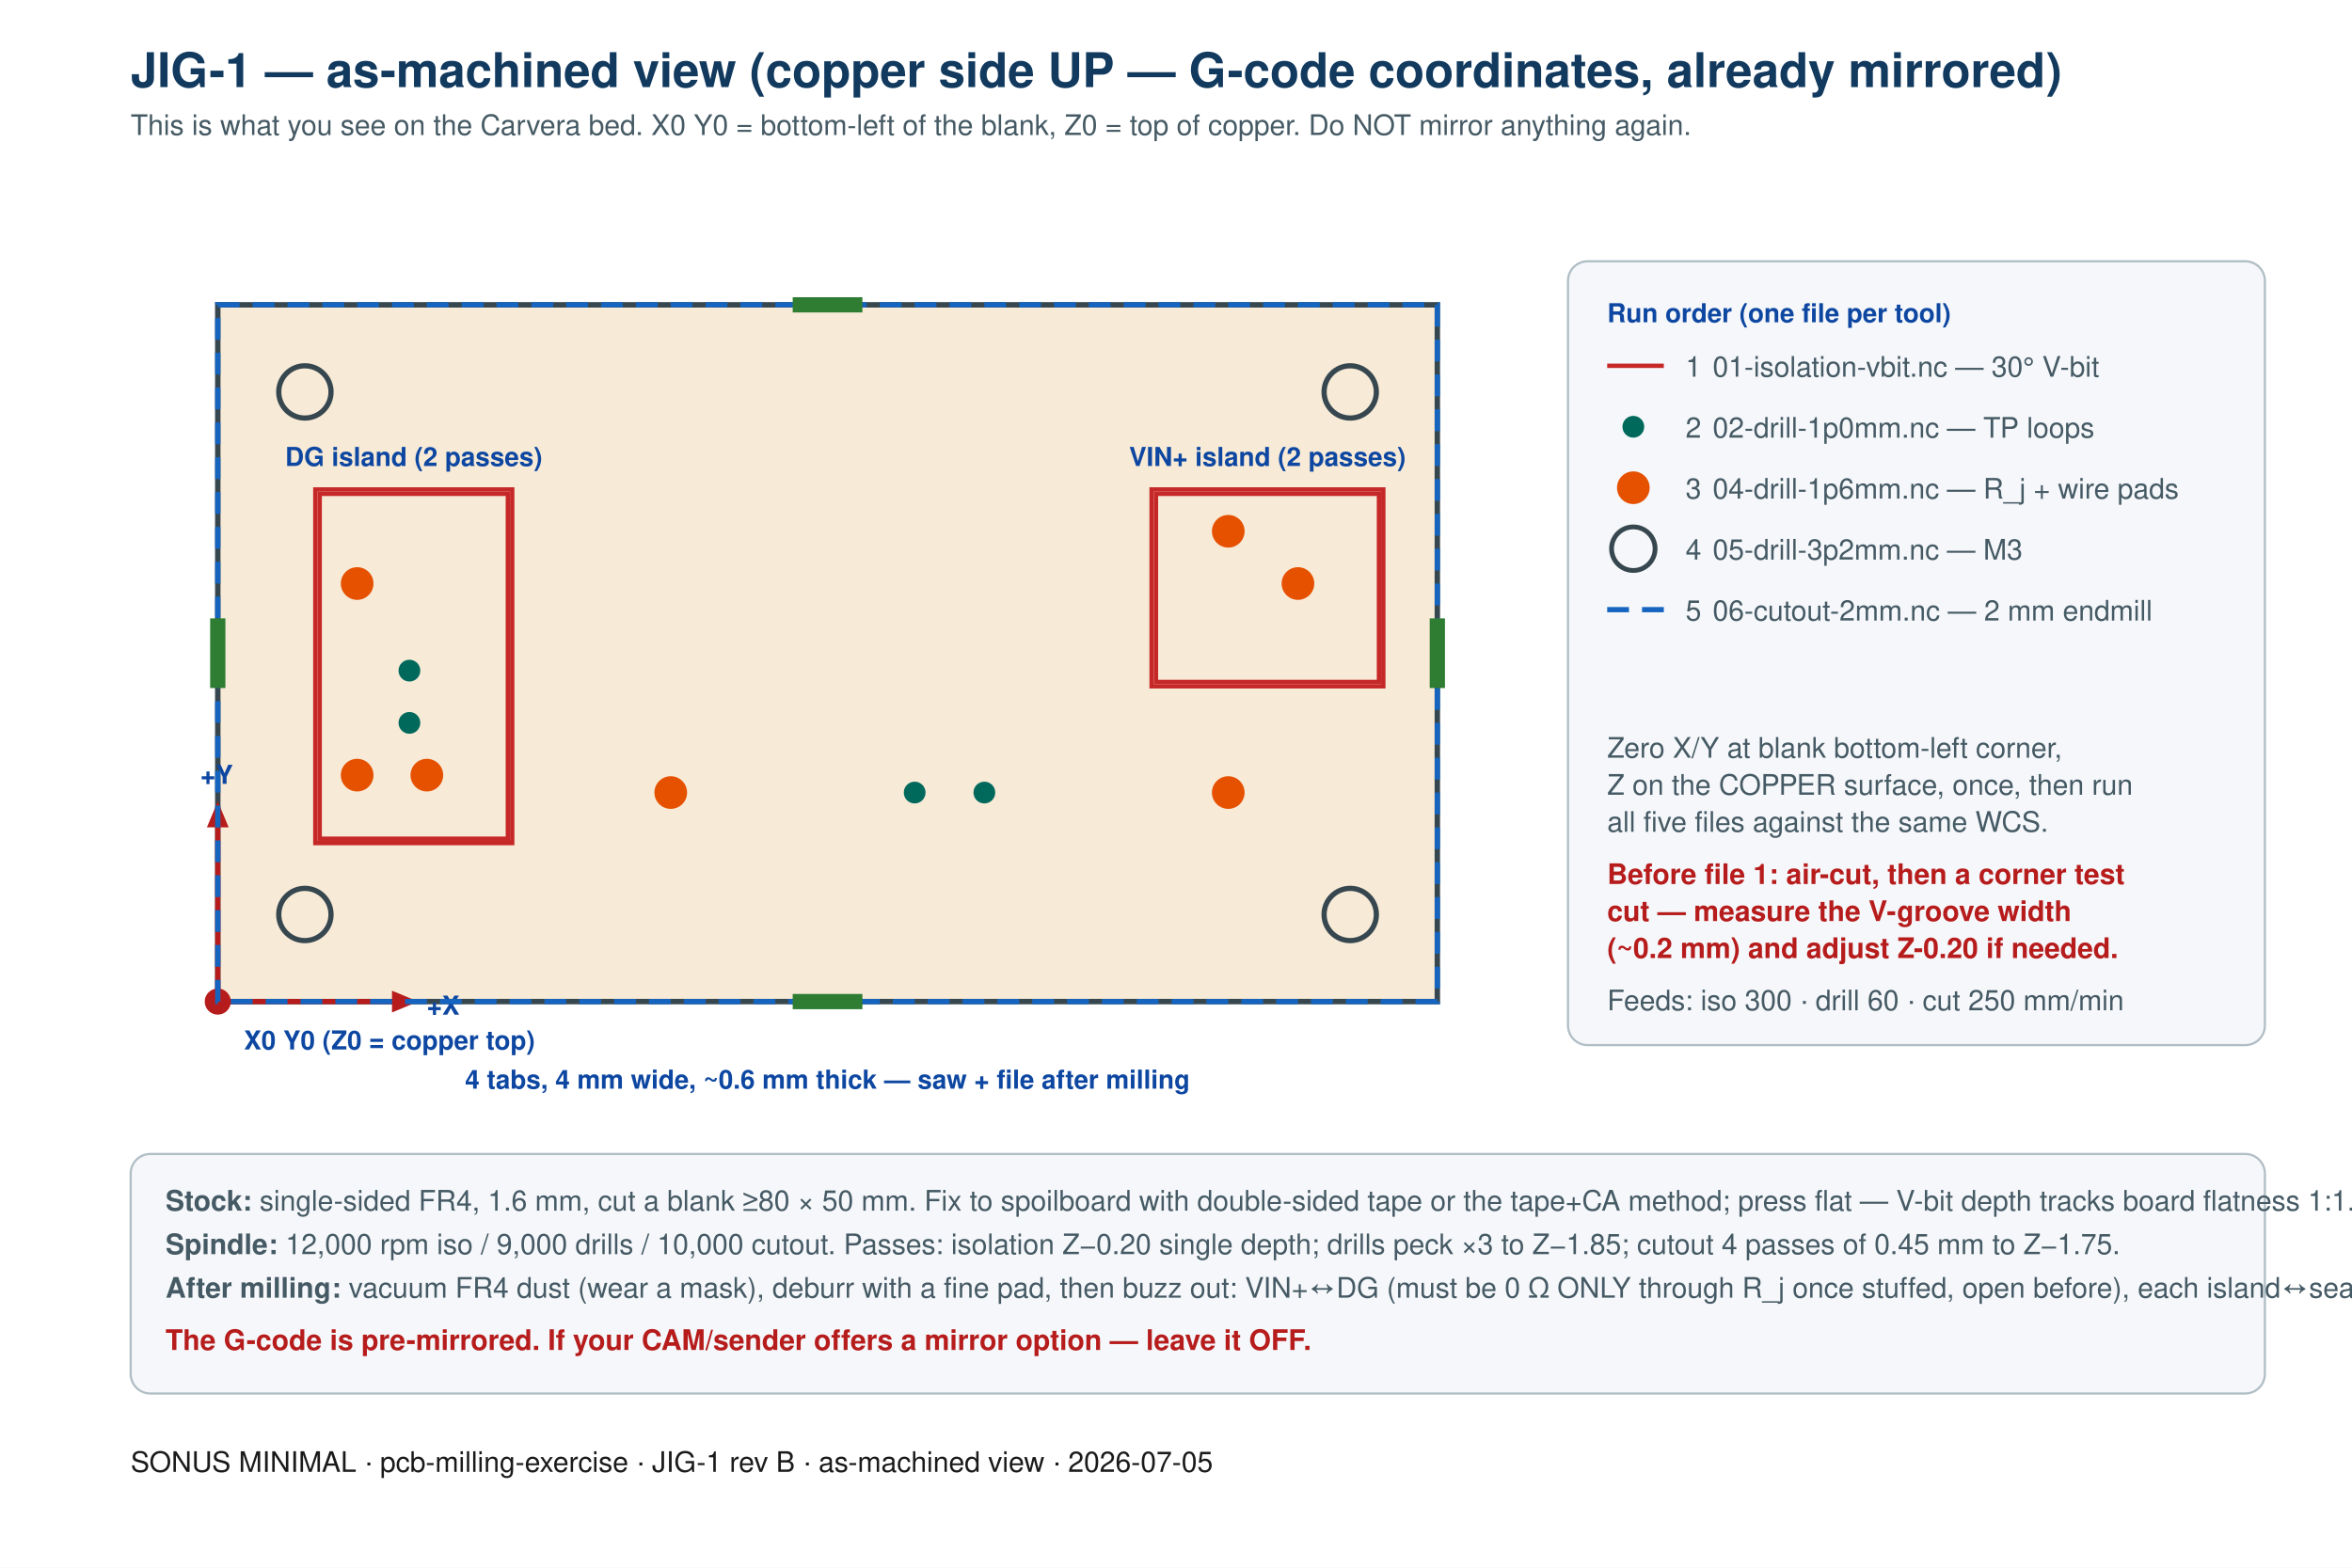
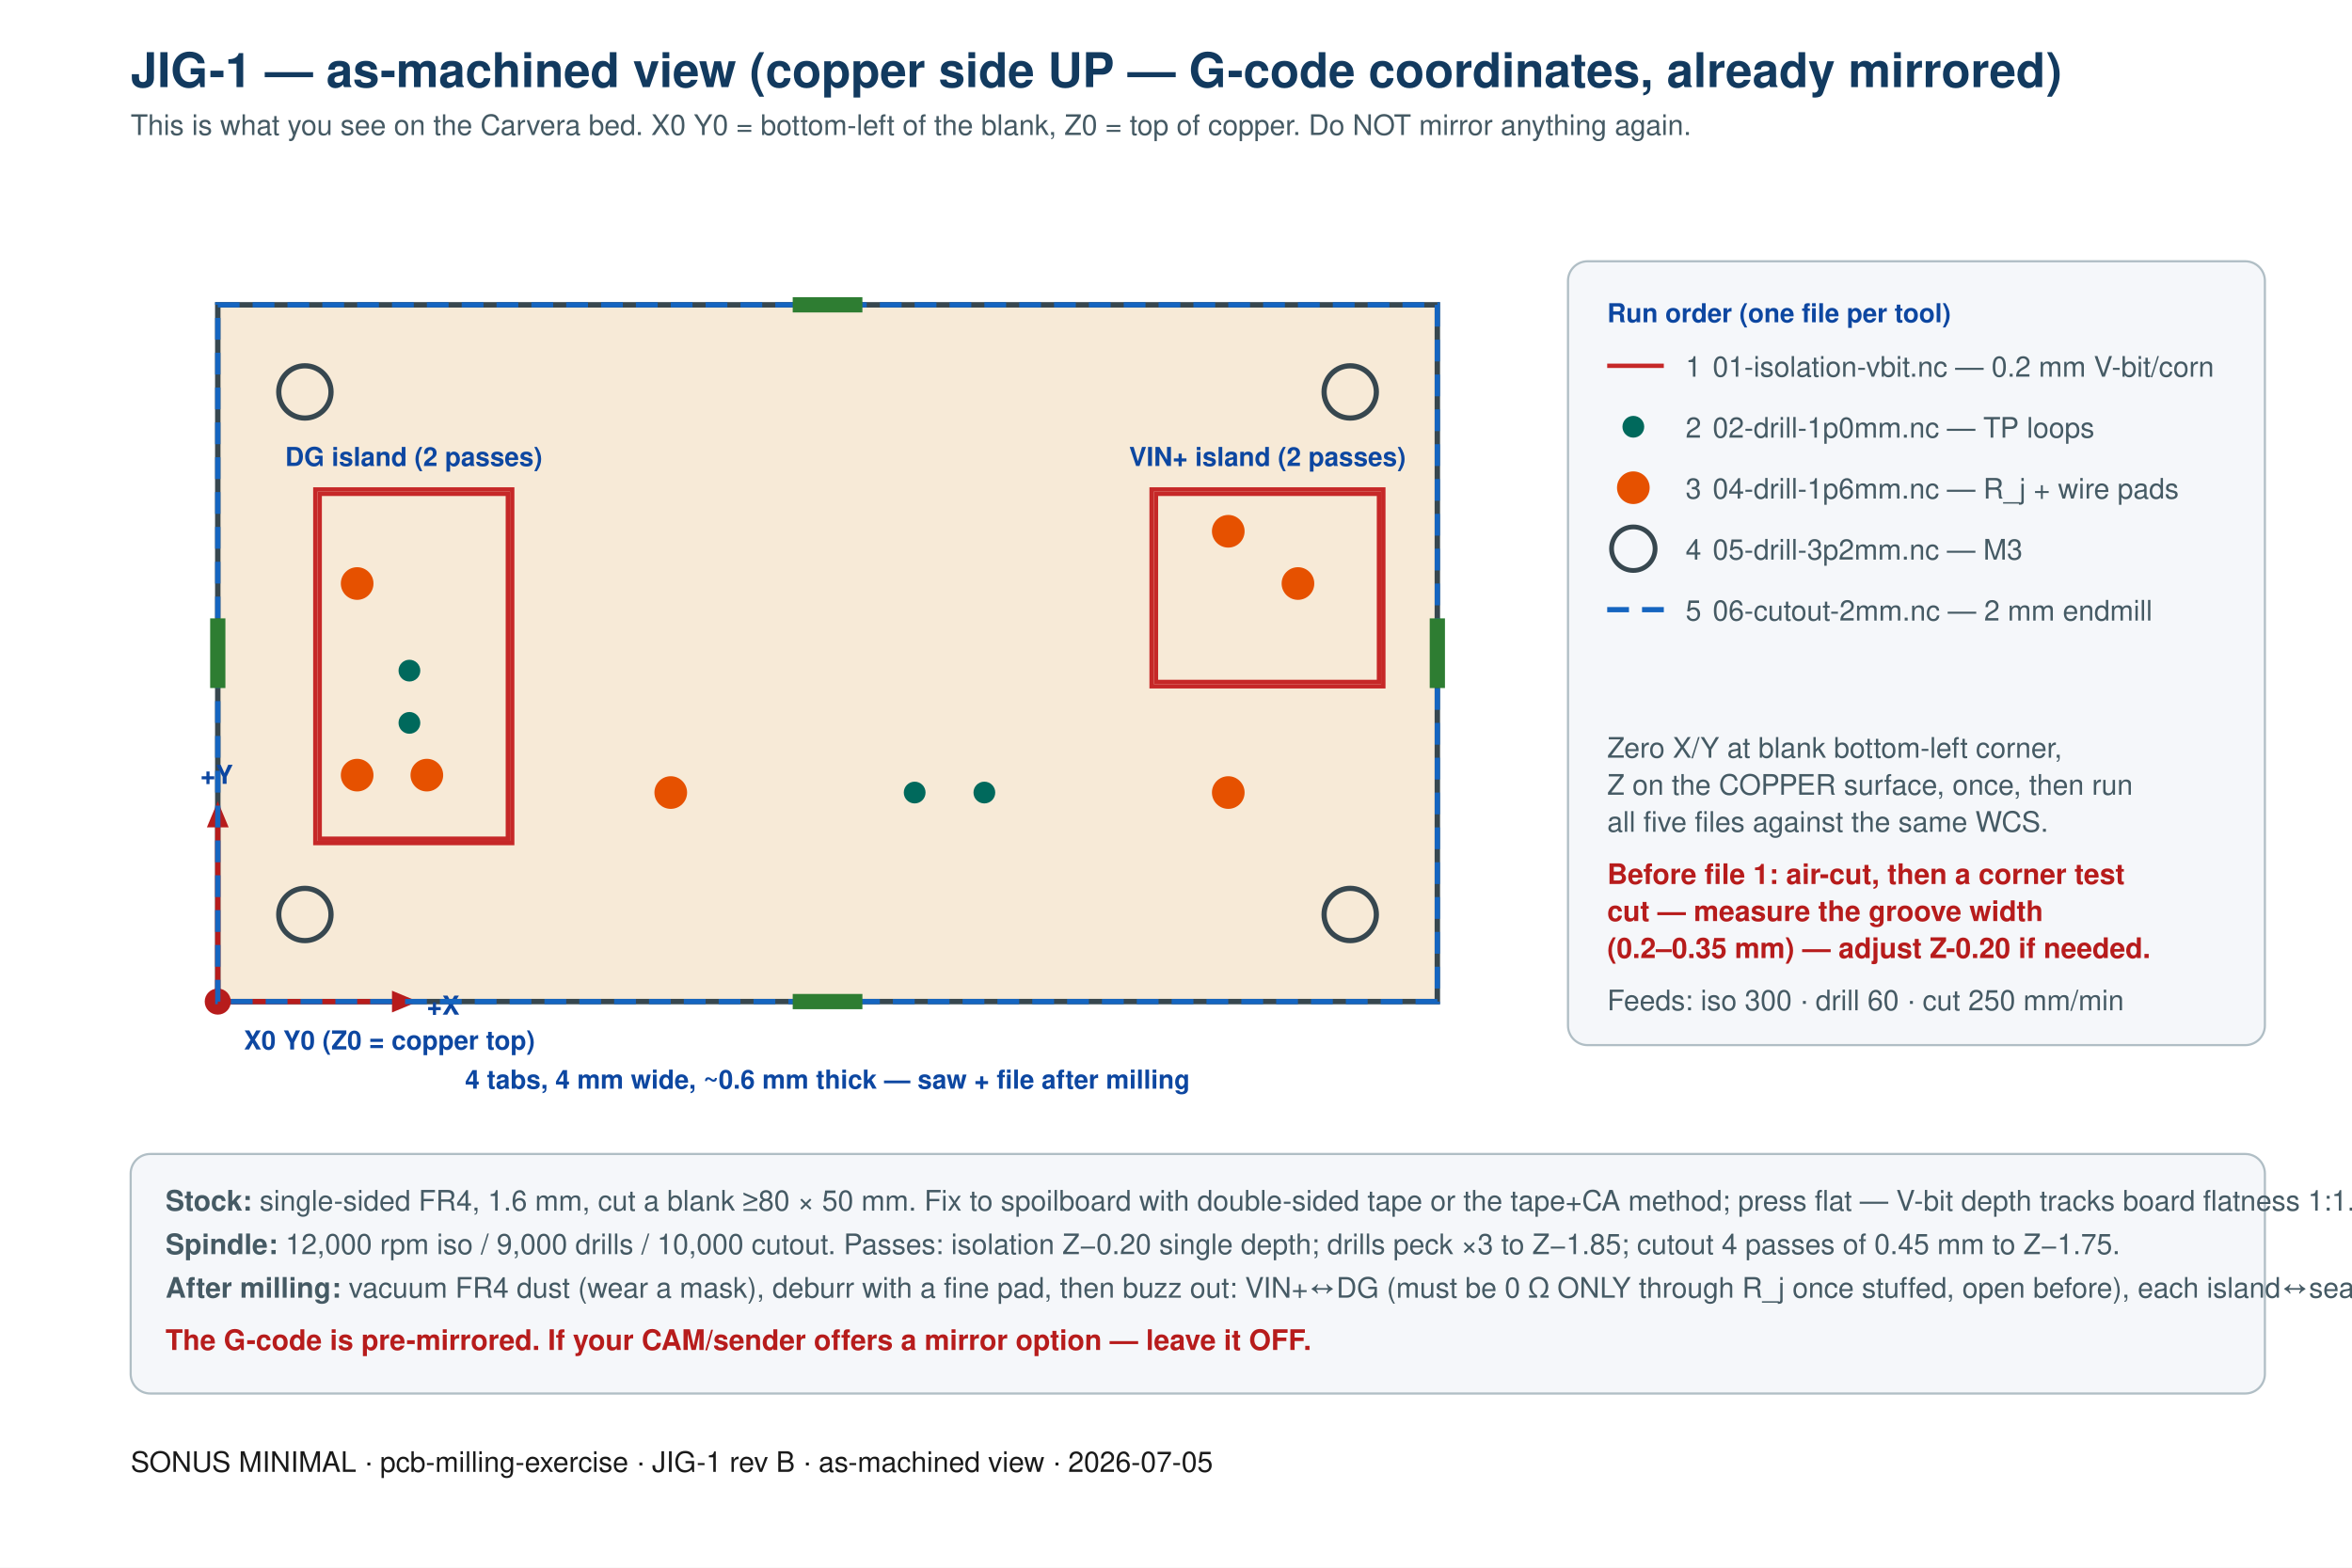
<svg xmlns="http://www.w3.org/2000/svg" viewBox="0 0 1080 720" font-family="Helvetica, Arial, sans-serif">
  <style>
    text{font-family:Helvetica,Arial,sans-serif;fill:#1a1a1a}
    .ref{font-size:12px;font-weight:700;fill:#0d47a1}
    .note{font-size:13px;fill:#455a64}
    .ttl{font-size:22px;font-weight:700;fill:#123a5f}
    .warn{font-size:13px;font-weight:700;fill:#b71c1c}
    .stock{fill:#f7ead7;stroke:#37474f;stroke-width:2.5}
    .iso{fill:none;stroke:#c62828;stroke-width:2}
    .cut{fill:none;stroke:#1565c0;stroke-width:2.4;stroke-dasharray:10 6}
    .tab{stroke:#2e7d32;stroke-width:7}
  </style>
  <rect width="1080" height="720" fill="#fff" />
  <text x="60" y="40" class="ttl">JIG-1 — as-machined view (copper side UP — G-code coordinates, already mirrored)</text>
  <text x="60" y="62" class="note">This is what you see on the Carvera bed. X0 Y0 = bottom-left of the blank, Z0 = top of copper. Do NOT mirror anything again.</text>
  <rect x="100" y="140" width="560" height="320" class="stock" />
  <circle cx="100" cy="460" r="6" fill="#b71c1c" />
  <path d="M100,460 L180,460" stroke="#b71c1c" stroke-width="2.4" />
  <polygon points="180,455 192,460 180,465" fill="#b71c1c" />
  <text x="196" y="466" class="ref" fill="#b71c1c">+X</text>
  <path d="M100,460 L100,380" stroke="#b71c1c" stroke-width="2.4" />
  <polygon points="95,380 100,368 105,380" fill="#b71c1c" />
  <text x="92" y="360" class="ref" fill="#b71c1c">+Y</text>
  <text x="112" y="482" class="ref" fill="#b71c1c">X0 Y0 (Z0 = copper top)</text>
  <rect class="iso" x="530.8" y="226.8" width="102.4" height="86.4" />
  <rect class="iso" x="528.8" y="224.8" width="106.4" height="90.4" />
  <text x="582" y="214" class="ref" fill="#c62828" text-anchor="middle">VIN+ island (2 passes)</text>
  <rect class="iso" x="146.8" y="226.8" width="86.4" height="158.4" />
  <rect class="iso" x="144.8" y="224.8" width="90.4" height="162.4" />
  <text x="190" y="214" class="ref" fill="#c62828" text-anchor="middle">DG island (2 passes)</text>
  <circle cx="596" cy="268" r="7.5" fill="#e65100" />
  <circle cx="164" cy="268" r="7.5" fill="#e65100" />
  <circle cx="564" cy="244" r="7.5" fill="#e65100" />
  <circle cx="564" cy="364" r="7.5" fill="#e65100" />
  <circle cx="308" cy="364" r="7.5" fill="#e65100" />
  <circle cx="196" cy="356" r="7.5" fill="#e65100" />
  <circle cx="164" cy="356" r="7.5" fill="#e65100" />
  <circle cx="188" cy="308" r="5" fill="#00695c" />
  <circle cx="188" cy="332" r="5" fill="#00695c" />
  <circle cx="452" cy="364" r="5" fill="#00695c" />
  <circle cx="420" cy="364" r="5" fill="#00695c" />
  <circle cx="140" cy="420" r="12" fill="none" stroke="#37474f" stroke-width="2.4" />
  <circle cx="620" cy="420" r="12" fill="none" stroke="#37474f" stroke-width="2.4" />
  <circle cx="140" cy="180" r="12" fill="none" stroke="#37474f" stroke-width="2.4" />
  <circle cx="620" cy="180" r="12" fill="none" stroke="#37474f" stroke-width="2.4" />
  <rect class="cut" x="100" y="140" width="560" height="320" />
  <path class="tab" d="M364,460 h32" />
  <path class="tab" d="M660,284 v32" />
  <path class="tab" d="M364,140 h32" />
  <path class="tab" d="M100,284 v32" />
  <text x="380" y="500" class="ref" fill="#2e7d32" text-anchor="middle">4 tabs, 4 mm wide, ~0.6 mm thick — saw + file after milling</text>
  <rect x="720" y="120" width="320" height="360" rx="9" fill="#f5f7fa" stroke="#b0bec5" />
  <text x="738" y="148" class="ref" font-size="14">Run order (one file per tool)</text>
  <path d="M738,168 h26" class="iso" />
-   <text x="774" y="173" class="note">1  01-isolation-vbit.nc — 30° V-bit</text>
+   <text x="774" y="173" class="note">1  01-isolation-vbit.nc — 0.2 mm V-bit/corn</text>
  <circle cx="750" cy="196" r="5" fill="#00695c" />
  <text x="774" y="201" class="note">2  02-drill-1p0mm.nc — TP loops</text>
  <circle cx="750" cy="224" r="7.5" fill="#e65100" />
  <text x="774" y="229" class="note">3  04-drill-1p6mm.nc — R_j + wire pads</text>
  <circle cx="750" cy="252" r="10" fill="none" stroke="#37474f" stroke-width="2.2" />
  <text x="774" y="257" class="note">4  05-drill-3p2mm.nc — M3</text>
  <path d="M738,280 h26" class="cut" />
  <text x="774" y="285" class="note">5  06-cutout-2mm.nc — 2 mm endmill</text>
  <text x="738" y="348" class="note" font-size="12.5">Zero X/Y at blank bottom-left corner,</text>
  <text x="738" y="365" class="note" font-size="12.5">Z on the COPPER surface, once, then run</text>
  <text x="738" y="382" class="note" font-size="12.5">all five files against the same WCS.</text>
  <text x="738" y="406" class="warn" font-size="12.5">Before file 1: air-cut, then a corner test</text>
-   <text x="738" y="423" class="warn" font-size="12.5">cut — measure the V-groove width</text>
-   <text x="738" y="440" class="warn" font-size="12.5">(~0.2 mm) and adjust Z-0.20 if needed.</text>
+   <text x="738" y="423" class="warn" font-size="12.5">cut — measure the groove width</text>
+   <text x="738" y="440" class="warn" font-size="12.5">(0.2–0.35 mm) — adjust Z-0.20 if needed.</text>
  <text x="738" y="464" class="note" font-size="12.5">Feeds: iso 300 · drill 60 · cut 250 mm/min</text>
  <rect x="60" y="530" width="980" height="110" rx="9" fill="#f5f7fa" stroke="#b0bec5" />
  <text x="76" y="556" class="note">
    <tspan font-weight="700">Stock:</tspan> single-sided FR4, 1.6 mm, cut a blank ≥80 × 50 mm. Fix to spoilboard with double-sided tape or the tape+CA method; press flat — V-bit depth tracks board flatness 1:1.</text>
  <text x="76" y="576" class="note">
    <tspan font-weight="700">Spindle:</tspan> 12,000 rpm iso / 9,000 drills / 10,000 cutout. Passes: isolation Z−0.20 single depth; drills peck ×3 to Z−1.85; cutout 4 passes of 0.45 mm to Z−1.75.</text>
  <text x="76" y="596" class="note">
    <tspan font-weight="700">After milling:</tspan> vacuum FR4 dust (wear a mask), deburr with a fine pad, then buzz out: VIN+↔DG (must be 0 Ω ONLY through R_j once stuffed, open before), each island↔sea = open.</text>
  <text x="76" y="620" class="warn">The G-code is pre-mirrored. If your CAM/sender offers a mirror option — leave it OFF.</text>
  <text x="60" y="676" font-size="13" fill="#37474f">SONUS MINIMAL · pcb-milling-exercise · JIG-1 rev B · as-machined view · 2026-07-05</text>
</svg>
